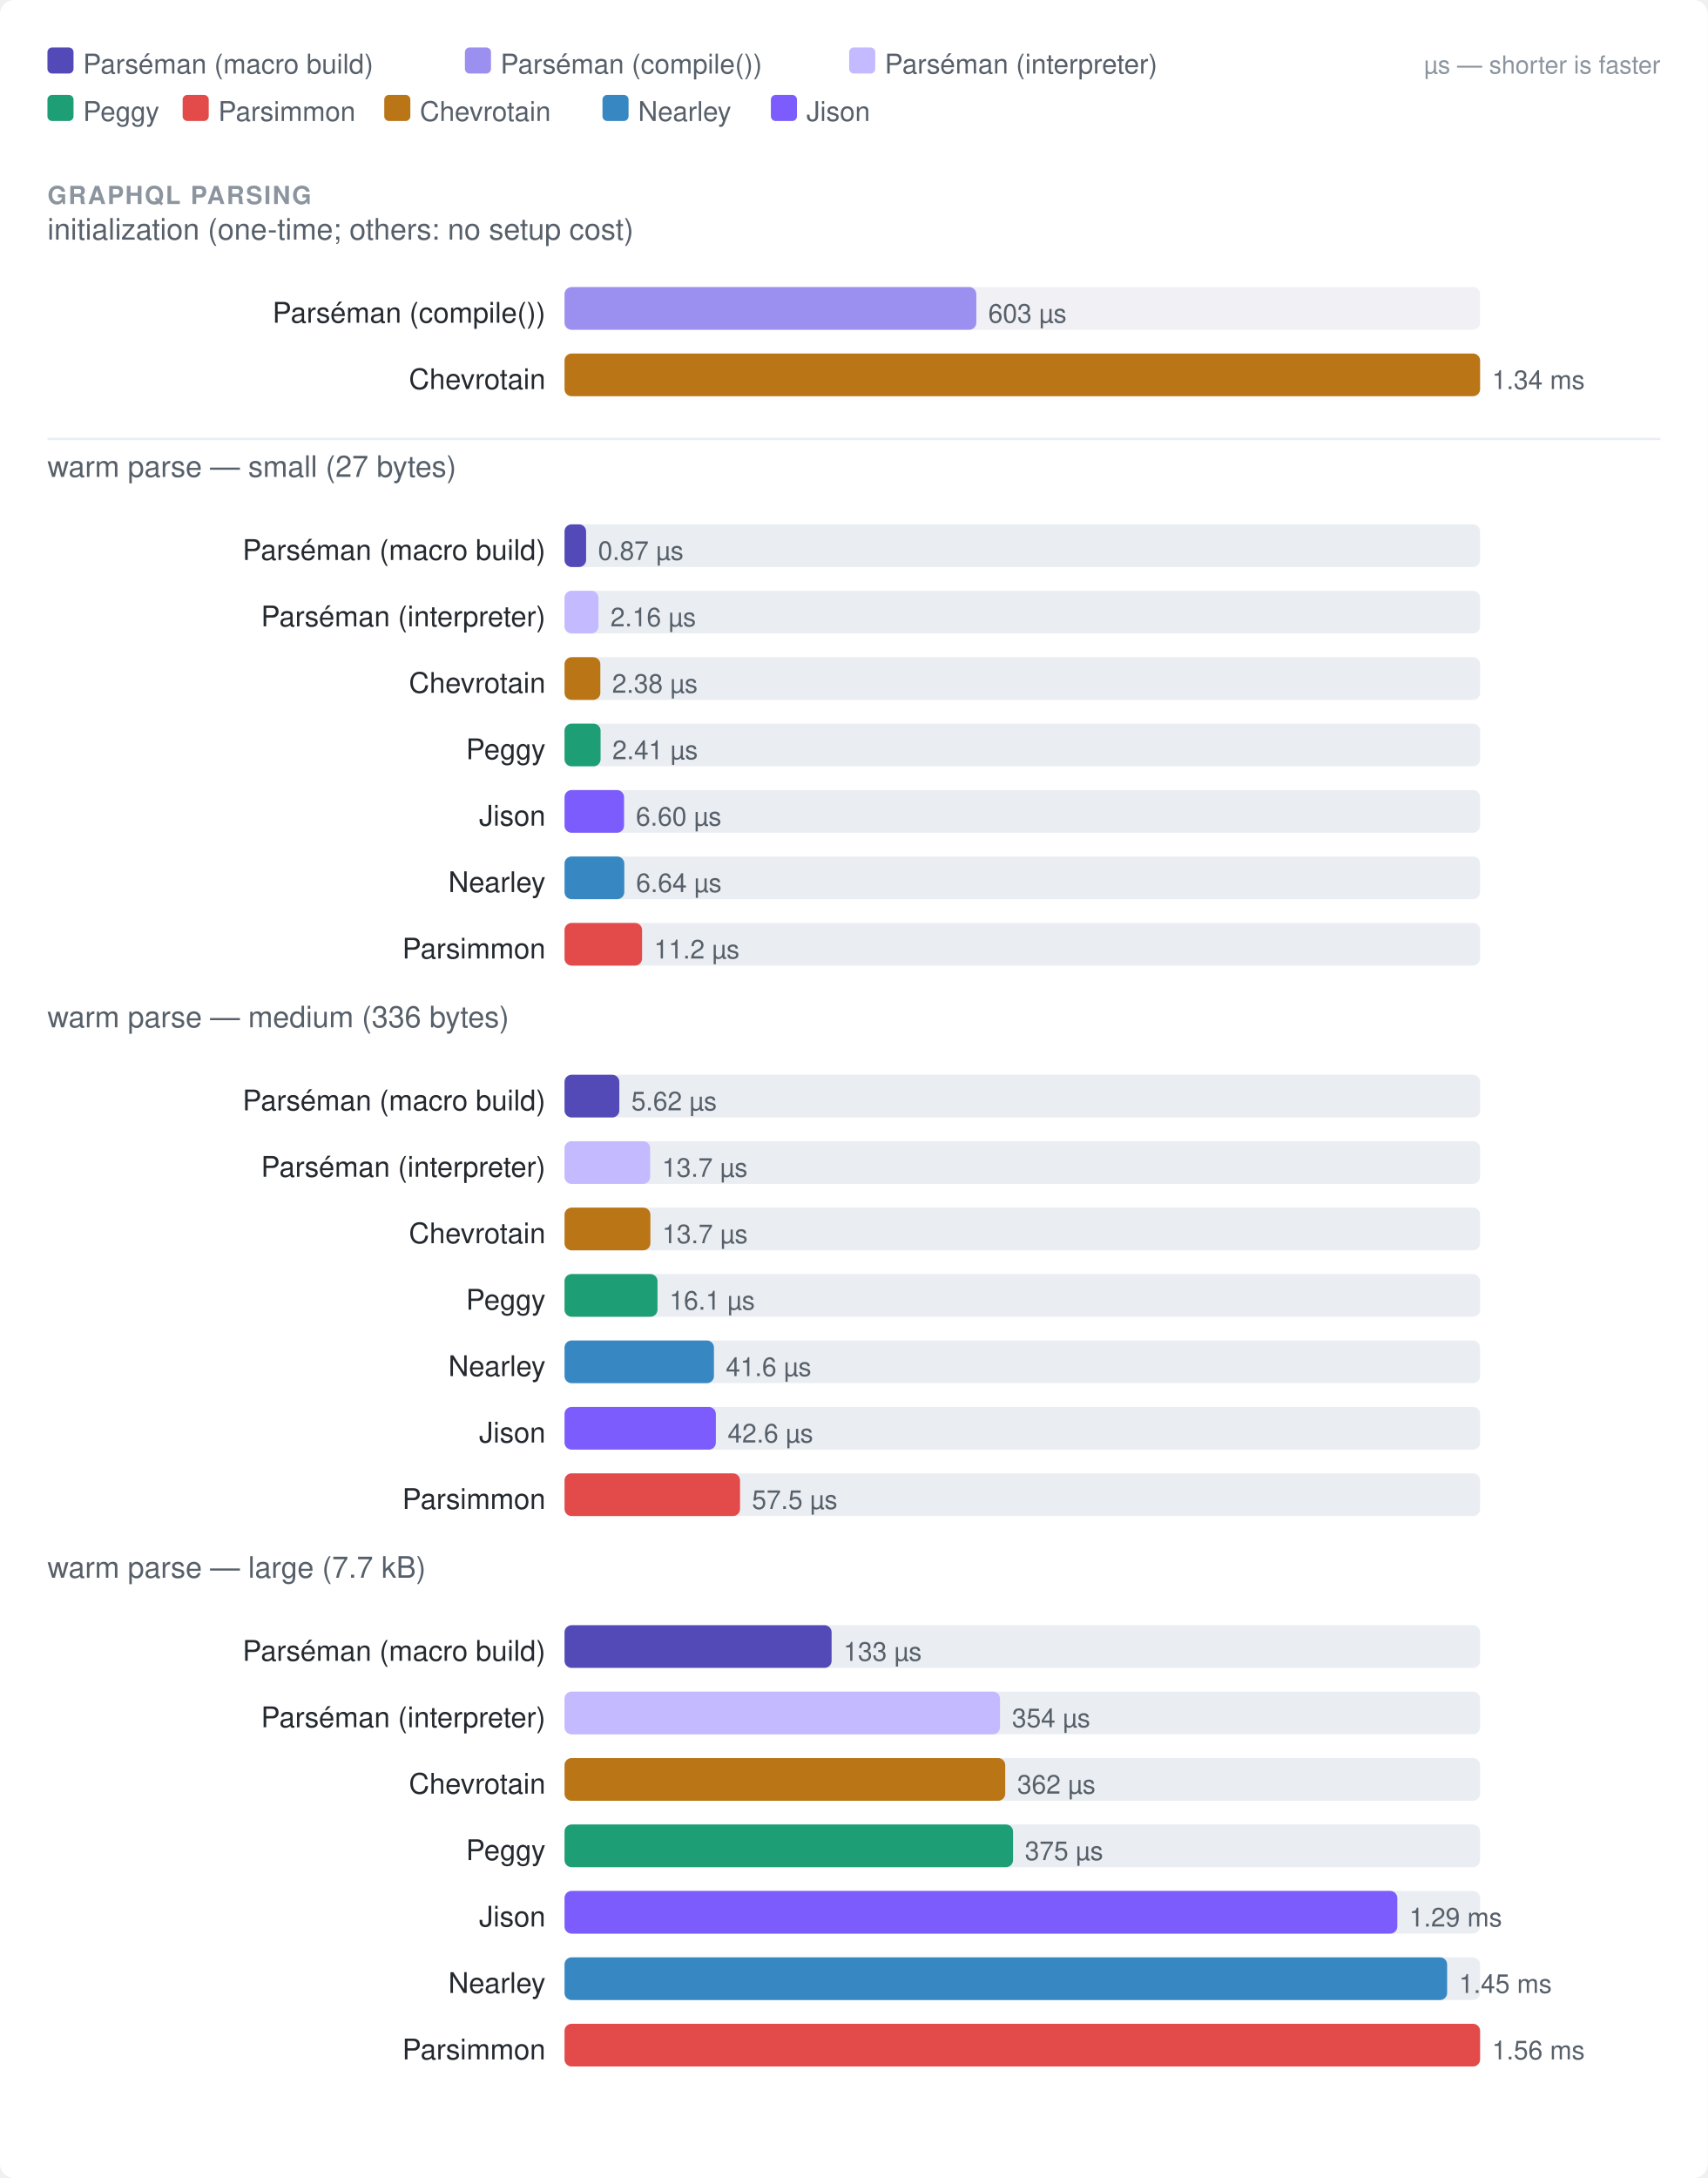
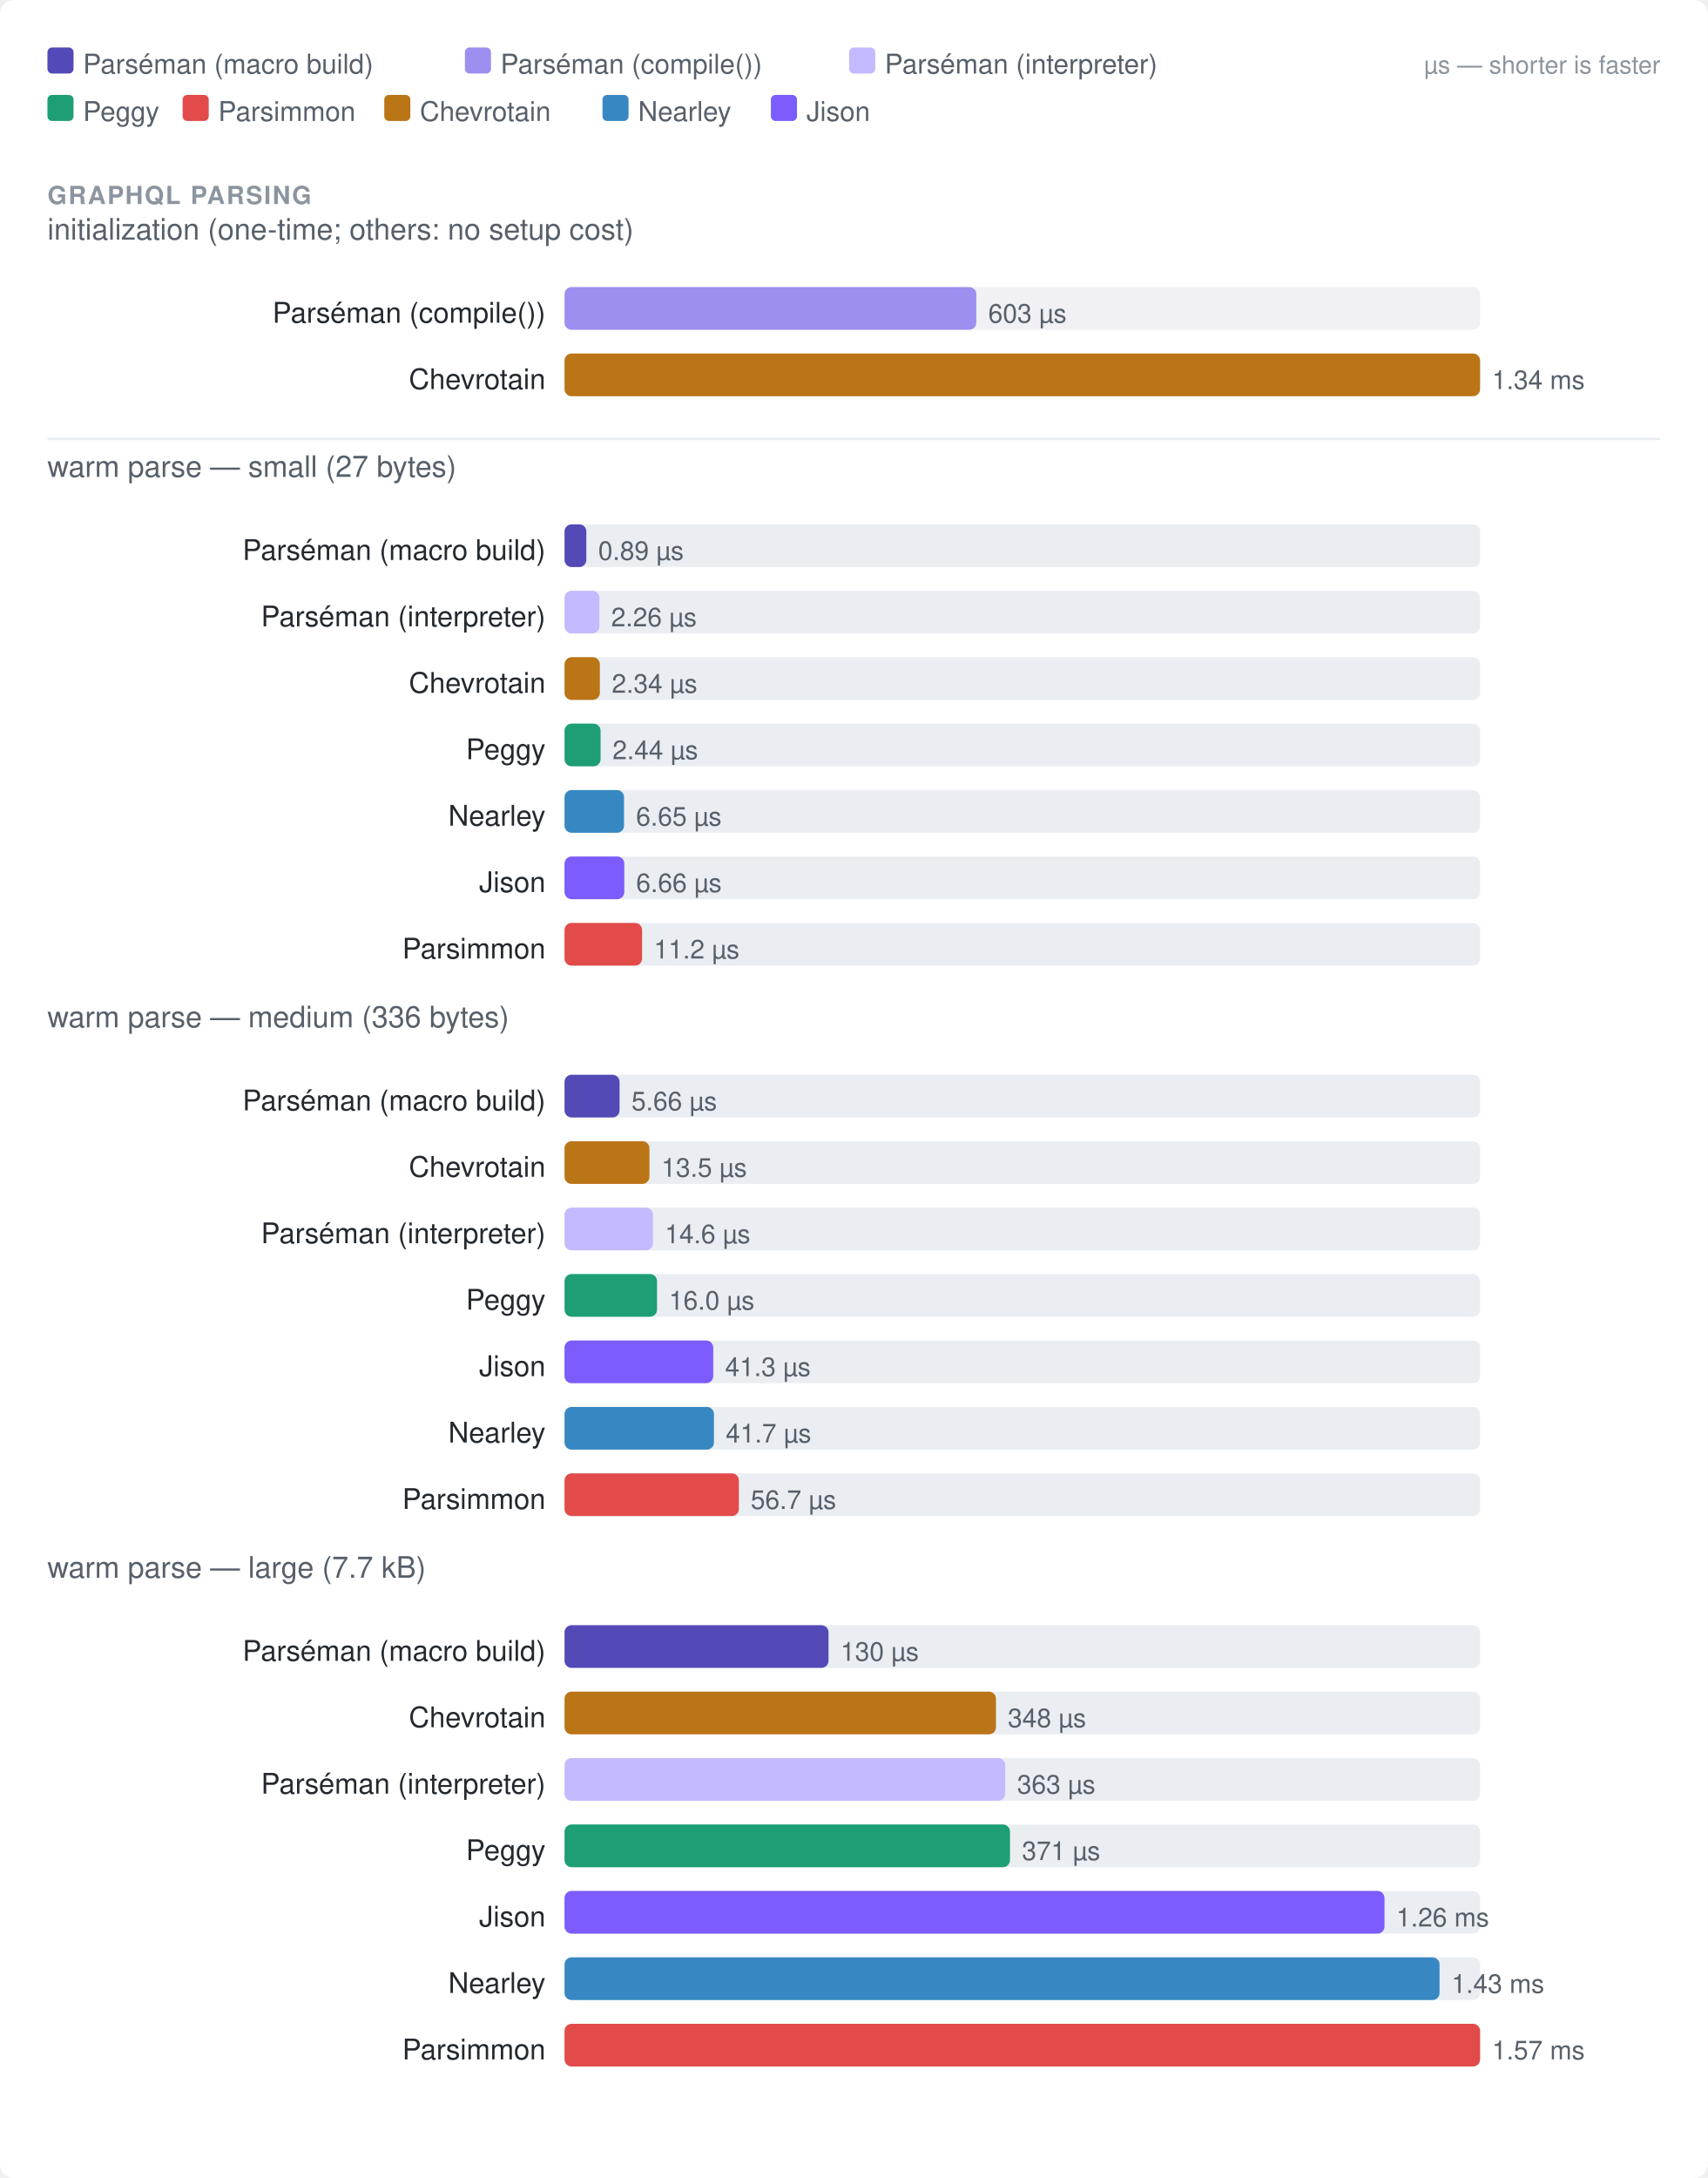
<svg xmlns="http://www.w3.org/2000/svg" viewBox="0 0 720 918" width="720" height="918">
  <rect width="720" height="918" fill="white" rx="6" />
  <rect x="20" y="20" width="11" height="11" rx="2" fill="#534AB7" />
  <text x="35" y="31" font-size="11.5" fill="#57606a" font-family="-apple-system,BlinkMacSystemFont,'Segoe UI',Helvetica,Arial,sans-serif">Parséman (macro build)</text>
  <rect x="196" y="20" width="11" height="11" rx="2" fill="#9B8FEF" />
  <text x="211" y="31" font-size="11.5" fill="#57606a" font-family="-apple-system,BlinkMacSystemFont,'Segoe UI',Helvetica,Arial,sans-serif">Parséman (compile())</text>
  <rect x="358" y="20" width="11" height="11" rx="2" fill="#C4BAFF" />
  <text x="373" y="31" font-size="11.5" fill="#57606a" font-family="-apple-system,BlinkMacSystemFont,'Segoe UI',Helvetica,Arial,sans-serif">Parséman (interpreter)</text>
  <rect x="20" y="40" width="11" height="11" rx="2" fill="#1D9E75" />
  <text x="35" y="51" font-size="11.5" fill="#57606a" font-family="-apple-system,BlinkMacSystemFont,'Segoe UI',Helvetica,Arial,sans-serif">Peggy</text>
  <rect x="77" y="40" width="11" height="11" rx="2" fill="#E24B4A" />
  <text x="92" y="51" font-size="11.5" fill="#57606a" font-family="-apple-system,BlinkMacSystemFont,'Segoe UI',Helvetica,Arial,sans-serif">Parsimmon</text>
  <rect x="162" y="40" width="11" height="11" rx="2" fill="#BA7517" />
  <text x="177" y="51" font-size="11.5" fill="#57606a" font-family="-apple-system,BlinkMacSystemFont,'Segoe UI',Helvetica,Arial,sans-serif">Chevrotain</text>
  <rect x="254" y="40" width="11" height="11" rx="2" fill="#3788C2" />
  <text x="269" y="51" font-size="11.5" fill="#57606a" font-family="-apple-system,BlinkMacSystemFont,'Segoe UI',Helvetica,Arial,sans-serif">Nearley</text>
  <rect x="325" y="40" width="11" height="11" rx="2" fill="#7C5CFC" />
  <text x="340" y="51" font-size="11.5" fill="#57606a" font-family="-apple-system,BlinkMacSystemFont,'Segoe UI',Helvetica,Arial,sans-serif">Jison</text>
  <text x="700" y="31" font-size="10.5" fill="#8c959f" text-anchor="end" font-family="-apple-system,BlinkMacSystemFont,'Segoe UI',Helvetica,Arial,sans-serif">µs — shorter is faster</text>
  <text x="20" y="86" font-size="10.5" font-weight="600" fill="#8c959f" letter-spacing="0.06em" font-family="-apple-system,BlinkMacSystemFont,'Segoe UI',Helvetica,Arial,sans-serif">GRAPHQL PARSING</text>
  <text x="20" y="101" font-size="12.5" fill="#57606a" font-family="-apple-system,BlinkMacSystemFont,'Segoe UI',Helvetica,Arial,sans-serif">initialization (one-time; others: no setup cost)</text>
  <text x="230" y="136" text-anchor="end" font-size="12" fill="#24292f" font-family="-apple-system,BlinkMacSystemFont,'Segoe UI',Helvetica,Arial,sans-serif">Parséman (compile())</text>
  <rect x="238" y="121" width="386" height="18" rx="3" fill="#f0f0f5" />
  <rect x="238" y="121" width="173.6" height="18" rx="3" fill="#9B8FEF" />
  <text x="416.639" y="136" font-size="11" fill="#57606a" font-family="-apple-system,BlinkMacSystemFont,'Segoe UI',Helvetica,Arial,sans-serif">603 µs</text>
  <text x="230" y="164" text-anchor="end" font-size="12" fill="#24292f" font-family="-apple-system,BlinkMacSystemFont,'Segoe UI',Helvetica,Arial,sans-serif">Chevrotain</text>
  <rect x="238" y="149" width="386" height="18" rx="3" fill="#f0f0f5" />
  <rect x="238" y="149" width="386.0" height="18" rx="3" fill="#BA7517" />
  <text x="629" y="164" font-size="11" fill="#57606a" font-family="-apple-system,BlinkMacSystemFont,'Segoe UI',Helvetica,Arial,sans-serif">1.34 ms</text>
  <line x1="20" y1="185" x2="700" y2="185" stroke="#eaeef2" stroke-width="1" />
  <text x="20" y="201" font-size="12.5" fill="#57606a" font-family="-apple-system,BlinkMacSystemFont,'Segoe UI',Helvetica,Arial,sans-serif">warm parse — small  (27 bytes)</text>
  <text x="230" y="236" text-anchor="end" font-size="12" fill="#24292f" font-family="-apple-system,BlinkMacSystemFont,'Segoe UI',Helvetica,Arial,sans-serif">Parséman (macro build)</text>
  <rect x="238" y="221" width="386" height="18" rx="3" fill="#eaeef2" />
-   <rect x="238" y="221" width="9.1" height="18" rx="3" fill="#534AB7" />
-   <text x="252.103" y="236" font-size="11" fill="#57606a" font-family="-apple-system,BlinkMacSystemFont,'Segoe UI',Helvetica,Arial,sans-serif">0.87 µs</text>
+   <rect x="238" y="221" width="9.2" height="18" rx="3" fill="#534AB7" />
+   <text x="252.189" y="236" font-size="11" fill="#57606a" font-family="-apple-system,BlinkMacSystemFont,'Segoe UI',Helvetica,Arial,sans-serif">0.89 µs</text>
  <text x="230" y="264" text-anchor="end" font-size="12" fill="#24292f" font-family="-apple-system,BlinkMacSystemFont,'Segoe UI',Helvetica,Arial,sans-serif">Parséman (interpreter)</text>
  <rect x="238" y="249" width="386" height="18" rx="3" fill="#eaeef2" />
-   <rect x="238" y="249" width="14.3" height="18" rx="3" fill="#C4BAFF" />
-   <text x="257.347" y="264" font-size="11" fill="#57606a" font-family="-apple-system,BlinkMacSystemFont,'Segoe UI',Helvetica,Arial,sans-serif">2.16 µs</text>
+   <rect x="238" y="249" width="14.7" height="18" rx="3" fill="#C4BAFF" />
+   <text x="257.661" y="264" font-size="11" fill="#57606a" font-family="-apple-system,BlinkMacSystemFont,'Segoe UI',Helvetica,Arial,sans-serif">2.26 µs</text>
  <text x="230" y="292" text-anchor="end" font-size="12" fill="#24292f" font-family="-apple-system,BlinkMacSystemFont,'Segoe UI',Helvetica,Arial,sans-serif">Chevrotain</text>
  <rect x="238" y="277" width="386" height="18" rx="3" fill="#eaeef2" />
-   <rect x="238" y="277" width="15.1" height="18" rx="3" fill="#BA7517" />
-   <text x="258.055" y="292" font-size="11" fill="#57606a" font-family="-apple-system,BlinkMacSystemFont,'Segoe UI',Helvetica,Arial,sans-serif">2.38 µs</text>
+   <rect x="238" y="277" width="14.9" height="18" rx="3" fill="#BA7517" />
+   <text x="257.921" y="292" font-size="11" fill="#57606a" font-family="-apple-system,BlinkMacSystemFont,'Segoe UI',Helvetica,Arial,sans-serif">2.34 µs</text>
  <text x="230" y="320" text-anchor="end" font-size="12" fill="#24292f" font-family="-apple-system,BlinkMacSystemFont,'Segoe UI',Helvetica,Arial,sans-serif">Peggy</text>
  <rect x="238" y="305" width="386" height="18" rx="3" fill="#eaeef2" />
  <rect x="238" y="305" width="15.2" height="18" rx="3" fill="#1D9E75" />
-   <text x="258.151" y="320" font-size="11" fill="#57606a" font-family="-apple-system,BlinkMacSystemFont,'Segoe UI',Helvetica,Arial,sans-serif">2.41 µs</text>
-   <text x="230" y="348" text-anchor="end" font-size="12" fill="#24292f" font-family="-apple-system,BlinkMacSystemFont,'Segoe UI',Helvetica,Arial,sans-serif">Jison</text>
+   <text x="258.224" y="320" font-size="11" fill="#57606a" font-family="-apple-system,BlinkMacSystemFont,'Segoe UI',Helvetica,Arial,sans-serif">2.44 µs</text>
+   <text x="230" y="348" text-anchor="end" font-size="12" fill="#24292f" font-family="-apple-system,BlinkMacSystemFont,'Segoe UI',Helvetica,Arial,sans-serif">Nearley</text>
  <rect x="238" y="333" width="386" height="18" rx="3" fill="#eaeef2" />
-   <rect x="238" y="333" width="25.1" height="18" rx="3" fill="#7C5CFC" />
-   <text x="268.085" y="348" font-size="11" fill="#57606a" font-family="-apple-system,BlinkMacSystemFont,'Segoe UI',Helvetica,Arial,sans-serif">6.60 µs</text>
-   <text x="230" y="376" text-anchor="end" font-size="12" fill="#24292f" font-family="-apple-system,BlinkMacSystemFont,'Segoe UI',Helvetica,Arial,sans-serif">Nearley</text>
+   <rect x="238" y="333" width="25.1" height="18" rx="3" fill="#3788C2" />
+   <text x="268.148" y="348" font-size="11" fill="#57606a" font-family="-apple-system,BlinkMacSystemFont,'Segoe UI',Helvetica,Arial,sans-serif">6.65 µs</text>
+   <text x="230" y="376" text-anchor="end" font-size="12" fill="#24292f" font-family="-apple-system,BlinkMacSystemFont,'Segoe UI',Helvetica,Arial,sans-serif">Jison</text>
  <rect x="238" y="361" width="386" height="18" rx="3" fill="#eaeef2" />
-   <rect x="238" y="361" width="25.2" height="18" rx="3" fill="#3788C2" />
-   <text x="268.161" y="376" font-size="11" fill="#57606a" font-family="-apple-system,BlinkMacSystemFont,'Segoe UI',Helvetica,Arial,sans-serif">6.64 µs</text>
+   <rect x="238" y="361" width="25.2" height="18" rx="3" fill="#7C5CFC" />
+   <text x="268.181" y="376" font-size="11" fill="#57606a" font-family="-apple-system,BlinkMacSystemFont,'Segoe UI',Helvetica,Arial,sans-serif">6.66 µs</text>
  <text x="230" y="404" text-anchor="end" font-size="12" fill="#24292f" font-family="-apple-system,BlinkMacSystemFont,'Segoe UI',Helvetica,Arial,sans-serif">Parsimmon</text>
  <rect x="238" y="389" width="386" height="18" rx="3" fill="#eaeef2" />
  <rect x="238" y="389" width="32.7" height="18" rx="3" fill="#E24B4A" />
-   <text x="275.695" y="404" font-size="11" fill="#57606a" font-family="-apple-system,BlinkMacSystemFont,'Segoe UI',Helvetica,Arial,sans-serif">11.2 µs</text>
+   <text x="275.662" y="404" font-size="11" fill="#57606a" font-family="-apple-system,BlinkMacSystemFont,'Segoe UI',Helvetica,Arial,sans-serif">11.2 µs</text>
  <text x="20" y="433" font-size="12.5" fill="#57606a" font-family="-apple-system,BlinkMacSystemFont,'Segoe UI',Helvetica,Arial,sans-serif">warm parse — medium  (336 bytes)</text>
  <text x="230" y="468" text-anchor="end" font-size="12" fill="#24292f" font-family="-apple-system,BlinkMacSystemFont,'Segoe UI',Helvetica,Arial,sans-serif">Parséman (macro build)</text>
  <rect x="238" y="453" width="386" height="18" rx="3" fill="#eaeef2" />
-   <rect x="238" y="453" width="23.1" height="18" rx="3" fill="#534AB7" />
-   <text x="266.144" y="468" font-size="11" fill="#57606a" font-family="-apple-system,BlinkMacSystemFont,'Segoe UI',Helvetica,Arial,sans-serif">5.62 µs</text>
-   <text x="230" y="496" text-anchor="end" font-size="12" fill="#24292f" font-family="-apple-system,BlinkMacSystemFont,'Segoe UI',Helvetica,Arial,sans-serif">Parséman (interpreter)</text>
+   <rect x="238" y="453" width="23.2" height="18" rx="3" fill="#534AB7" />
+   <text x="266.204" y="468" font-size="11" fill="#57606a" font-family="-apple-system,BlinkMacSystemFont,'Segoe UI',Helvetica,Arial,sans-serif">5.66 µs</text>
+   <text x="230" y="496" text-anchor="end" font-size="12" fill="#24292f" font-family="-apple-system,BlinkMacSystemFont,'Segoe UI',Helvetica,Arial,sans-serif">Chevrotain</text>
  <rect x="238" y="481" width="386" height="18" rx="3" fill="#eaeef2" />
-   <rect x="238" y="481" width="36.1" height="18" rx="3" fill="#C4BAFF" />
-   <text x="279.097" y="496" font-size="11" fill="#57606a" font-family="-apple-system,BlinkMacSystemFont,'Segoe UI',Helvetica,Arial,sans-serif">13.7 µs</text>
-   <text x="230" y="524" text-anchor="end" font-size="12" fill="#24292f" font-family="-apple-system,BlinkMacSystemFont,'Segoe UI',Helvetica,Arial,sans-serif">Chevrotain</text>
+   <rect x="238" y="481" width="35.8" height="18" rx="3" fill="#BA7517" />
+   <text x="278.82" y="496" font-size="11" fill="#57606a" font-family="-apple-system,BlinkMacSystemFont,'Segoe UI',Helvetica,Arial,sans-serif">13.5 µs</text>
+   <text x="230" y="524" text-anchor="end" font-size="12" fill="#24292f" font-family="-apple-system,BlinkMacSystemFont,'Segoe UI',Helvetica,Arial,sans-serif">Parséman (interpreter)</text>
  <rect x="238" y="509" width="386" height="18" rx="3" fill="#eaeef2" />
-   <rect x="238" y="509" width="36.2" height="18" rx="3" fill="#BA7517" />
-   <text x="279.164" y="524" font-size="11" fill="#57606a" font-family="-apple-system,BlinkMacSystemFont,'Segoe UI',Helvetica,Arial,sans-serif">13.7 µs</text>
+   <rect x="238" y="509" width="37.3" height="18" rx="3" fill="#C4BAFF" />
+   <text x="280.264" y="524" font-size="11" fill="#57606a" font-family="-apple-system,BlinkMacSystemFont,'Segoe UI',Helvetica,Arial,sans-serif">14.6 µs</text>
  <text x="230" y="552" text-anchor="end" font-size="12" fill="#24292f" font-family="-apple-system,BlinkMacSystemFont,'Segoe UI',Helvetica,Arial,sans-serif">Peggy</text>
  <rect x="238" y="537" width="386" height="18" rx="3" fill="#eaeef2" />
-   <rect x="238" y="537" width="39.2" height="18" rx="3" fill="#1D9E75" />
-   <text x="282.182" y="552" font-size="11" fill="#57606a" font-family="-apple-system,BlinkMacSystemFont,'Segoe UI',Helvetica,Arial,sans-serif">16.1 µs</text>
-   <text x="230" y="580" text-anchor="end" font-size="12" fill="#24292f" font-family="-apple-system,BlinkMacSystemFont,'Segoe UI',Helvetica,Arial,sans-serif">Nearley</text>
+   <rect x="238" y="537" width="39.0" height="18" rx="3" fill="#1D9E75" />
+   <text x="281.999" y="552" font-size="11" fill="#57606a" font-family="-apple-system,BlinkMacSystemFont,'Segoe UI',Helvetica,Arial,sans-serif">16.0 µs</text>
+   <text x="230" y="580" text-anchor="end" font-size="12" fill="#24292f" font-family="-apple-system,BlinkMacSystemFont,'Segoe UI',Helvetica,Arial,sans-serif">Jison</text>
  <rect x="238" y="565" width="386" height="18" rx="3" fill="#eaeef2" />
-   <rect x="238" y="565" width="63.0" height="18" rx="3" fill="#3788C2" />
-   <text x="305.984" y="580" font-size="11" fill="#57606a" font-family="-apple-system,BlinkMacSystemFont,'Segoe UI',Helvetica,Arial,sans-serif">41.6 µs</text>
-   <text x="230" y="608" text-anchor="end" font-size="12" fill="#24292f" font-family="-apple-system,BlinkMacSystemFont,'Segoe UI',Helvetica,Arial,sans-serif">Jison</text>
+   <rect x="238" y="565" width="62.7" height="18" rx="3" fill="#7C5CFC" />
+   <text x="305.693" y="580" font-size="11" fill="#57606a" font-family="-apple-system,BlinkMacSystemFont,'Segoe UI',Helvetica,Arial,sans-serif">41.3 µs</text>
+   <text x="230" y="608" text-anchor="end" font-size="12" fill="#24292f" font-family="-apple-system,BlinkMacSystemFont,'Segoe UI',Helvetica,Arial,sans-serif">Nearley</text>
  <rect x="238" y="593" width="386" height="18" rx="3" fill="#eaeef2" />
-   <rect x="238" y="593" width="63.8" height="18" rx="3" fill="#7C5CFC" />
-   <text x="306.754" y="608" font-size="11" fill="#57606a" font-family="-apple-system,BlinkMacSystemFont,'Segoe UI',Helvetica,Arial,sans-serif">42.6 µs</text>
+   <rect x="238" y="593" width="63.0" height="18" rx="3" fill="#3788C2" />
+   <text x="305.961" y="608" font-size="11" fill="#57606a" font-family="-apple-system,BlinkMacSystemFont,'Segoe UI',Helvetica,Arial,sans-serif">41.7 µs</text>
  <text x="230" y="636" text-anchor="end" font-size="12" fill="#24292f" font-family="-apple-system,BlinkMacSystemFont,'Segoe UI',Helvetica,Arial,sans-serif">Parsimmon</text>
  <rect x="238" y="621" width="386" height="18" rx="3" fill="#eaeef2" />
-   <rect x="238" y="621" width="74.0" height="18" rx="3" fill="#E24B4A" />
-   <text x="317.008" y="636" font-size="11" fill="#57606a" font-family="-apple-system,BlinkMacSystemFont,'Segoe UI',Helvetica,Arial,sans-serif">57.5 µs</text>
+   <rect x="238" y="621" width="73.5" height="18" rx="3" fill="#E24B4A" />
+   <text x="316.463" y="636" font-size="11" fill="#57606a" font-family="-apple-system,BlinkMacSystemFont,'Segoe UI',Helvetica,Arial,sans-serif">56.7 µs</text>
  <text x="20" y="665" font-size="12.5" fill="#57606a" font-family="-apple-system,BlinkMacSystemFont,'Segoe UI',Helvetica,Arial,sans-serif">warm parse — large  (7.7 kB)</text>
  <text x="230" y="700" text-anchor="end" font-size="12" fill="#24292f" font-family="-apple-system,BlinkMacSystemFont,'Segoe UI',Helvetica,Arial,sans-serif">Parséman (macro build)</text>
  <rect x="238" y="685" width="386" height="18" rx="3" fill="#eaeef2" />
-   <rect x="238" y="685" width="112.6" height="18" rx="3" fill="#534AB7" />
-   <text x="355.572" y="700" font-size="11" fill="#57606a" font-family="-apple-system,BlinkMacSystemFont,'Segoe UI',Helvetica,Arial,sans-serif">133 µs</text>
-   <text x="230" y="728" text-anchor="end" font-size="12" fill="#24292f" font-family="-apple-system,BlinkMacSystemFont,'Segoe UI',Helvetica,Arial,sans-serif">Parséman (interpreter)</text>
+   <rect x="238" y="685" width="111.3" height="18" rx="3" fill="#534AB7" />
+   <text x="354.345" y="700" font-size="11" fill="#57606a" font-family="-apple-system,BlinkMacSystemFont,'Segoe UI',Helvetica,Arial,sans-serif">130 µs</text>
+   <text x="230" y="728" text-anchor="end" font-size="12" fill="#24292f" font-family="-apple-system,BlinkMacSystemFont,'Segoe UI',Helvetica,Arial,sans-serif">Chevrotain</text>
  <rect x="238" y="713" width="386" height="18" rx="3" fill="#eaeef2" />
-   <rect x="238" y="713" width="183.6" height="18" rx="3" fill="#C4BAFF" />
-   <text x="426.638" y="728" font-size="11" fill="#57606a" font-family="-apple-system,BlinkMacSystemFont,'Segoe UI',Helvetica,Arial,sans-serif">354 µs</text>
-   <text x="230" y="756" text-anchor="end" font-size="12" fill="#24292f" font-family="-apple-system,BlinkMacSystemFont,'Segoe UI',Helvetica,Arial,sans-serif">Chevrotain</text>
+   <rect x="238" y="713" width="181.9" height="18" rx="3" fill="#BA7517" />
+   <text x="424.882" y="728" font-size="11" fill="#57606a" font-family="-apple-system,BlinkMacSystemFont,'Segoe UI',Helvetica,Arial,sans-serif">348 µs</text>
+   <text x="230" y="756" text-anchor="end" font-size="12" fill="#24292f" font-family="-apple-system,BlinkMacSystemFont,'Segoe UI',Helvetica,Arial,sans-serif">Parséman (interpreter)</text>
  <rect x="238" y="741" width="386" height="18" rx="3" fill="#eaeef2" />
-   <rect x="238" y="741" width="185.8" height="18" rx="3" fill="#BA7517" />
-   <text x="428.844" y="756" font-size="11" fill="#57606a" font-family="-apple-system,BlinkMacSystemFont,'Segoe UI',Helvetica,Arial,sans-serif">362 µs</text>
+   <rect x="238" y="741" width="185.8" height="18" rx="3" fill="#C4BAFF" />
+   <text x="428.802" y="756" font-size="11" fill="#57606a" font-family="-apple-system,BlinkMacSystemFont,'Segoe UI',Helvetica,Arial,sans-serif">363 µs</text>
  <text x="230" y="784" text-anchor="end" font-size="12" fill="#24292f" font-family="-apple-system,BlinkMacSystemFont,'Segoe UI',Helvetica,Arial,sans-serif">Peggy</text>
  <rect x="238" y="769" width="386" height="18" rx="3" fill="#eaeef2" />
-   <rect x="238" y="769" width="189.1" height="18" rx="3" fill="#1D9E75" />
-   <text x="432.08" y="784" font-size="11" fill="#57606a" font-family="-apple-system,BlinkMacSystemFont,'Segoe UI',Helvetica,Arial,sans-serif">375 µs</text>
+   <rect x="238" y="769" width="187.8" height="18" rx="3" fill="#1D9E75" />
+   <text x="430.849" y="784" font-size="11" fill="#57606a" font-family="-apple-system,BlinkMacSystemFont,'Segoe UI',Helvetica,Arial,sans-serif">371 µs</text>
  <text x="230" y="812" text-anchor="end" font-size="12" fill="#24292f" font-family="-apple-system,BlinkMacSystemFont,'Segoe UI',Helvetica,Arial,sans-serif">Jison</text>
  <rect x="238" y="797" width="386" height="18" rx="3" fill="#eaeef2" />
-   <rect x="238" y="797" width="351.1" height="18" rx="3" fill="#7C5CFC" />
-   <text x="594.139" y="812" font-size="11" fill="#57606a" font-family="-apple-system,BlinkMacSystemFont,'Segoe UI',Helvetica,Arial,sans-serif">1.29 ms</text>
+   <rect x="238" y="797" width="345.7" height="18" rx="3" fill="#7C5CFC" />
+   <text x="588.672" y="812" font-size="11" fill="#57606a" font-family="-apple-system,BlinkMacSystemFont,'Segoe UI',Helvetica,Arial,sans-serif">1.26 ms</text>
  <text x="230" y="840" text-anchor="end" font-size="12" fill="#24292f" font-family="-apple-system,BlinkMacSystemFont,'Segoe UI',Helvetica,Arial,sans-serif">Nearley</text>
  <rect x="238" y="825" width="386" height="18" rx="3" fill="#eaeef2" />
-   <rect x="238" y="825" width="372.1" height="18" rx="3" fill="#3788C2" />
-   <text x="615.108" y="840" font-size="11" fill="#57606a" font-family="-apple-system,BlinkMacSystemFont,'Segoe UI',Helvetica,Arial,sans-serif">1.45 ms</text>
+   <rect x="238" y="825" width="368.9" height="18" rx="3" fill="#3788C2" />
+   <text x="611.945" y="840" font-size="11" fill="#57606a" font-family="-apple-system,BlinkMacSystemFont,'Segoe UI',Helvetica,Arial,sans-serif">1.43 ms</text>
  <text x="230" y="868" text-anchor="end" font-size="12" fill="#24292f" font-family="-apple-system,BlinkMacSystemFont,'Segoe UI',Helvetica,Arial,sans-serif">Parsimmon</text>
  <rect x="238" y="853" width="386" height="18" rx="3" fill="#eaeef2" />
  <rect x="238" y="853" width="386.0" height="18" rx="3" fill="#E24B4A" />
-   <text x="629" y="868" font-size="11" fill="#57606a" font-family="-apple-system,BlinkMacSystemFont,'Segoe UI',Helvetica,Arial,sans-serif">1.56 ms</text>
+   <text x="629" y="868" font-size="11" fill="#57606a" font-family="-apple-system,BlinkMacSystemFont,'Segoe UI',Helvetica,Arial,sans-serif">1.57 ms</text>
</svg>
